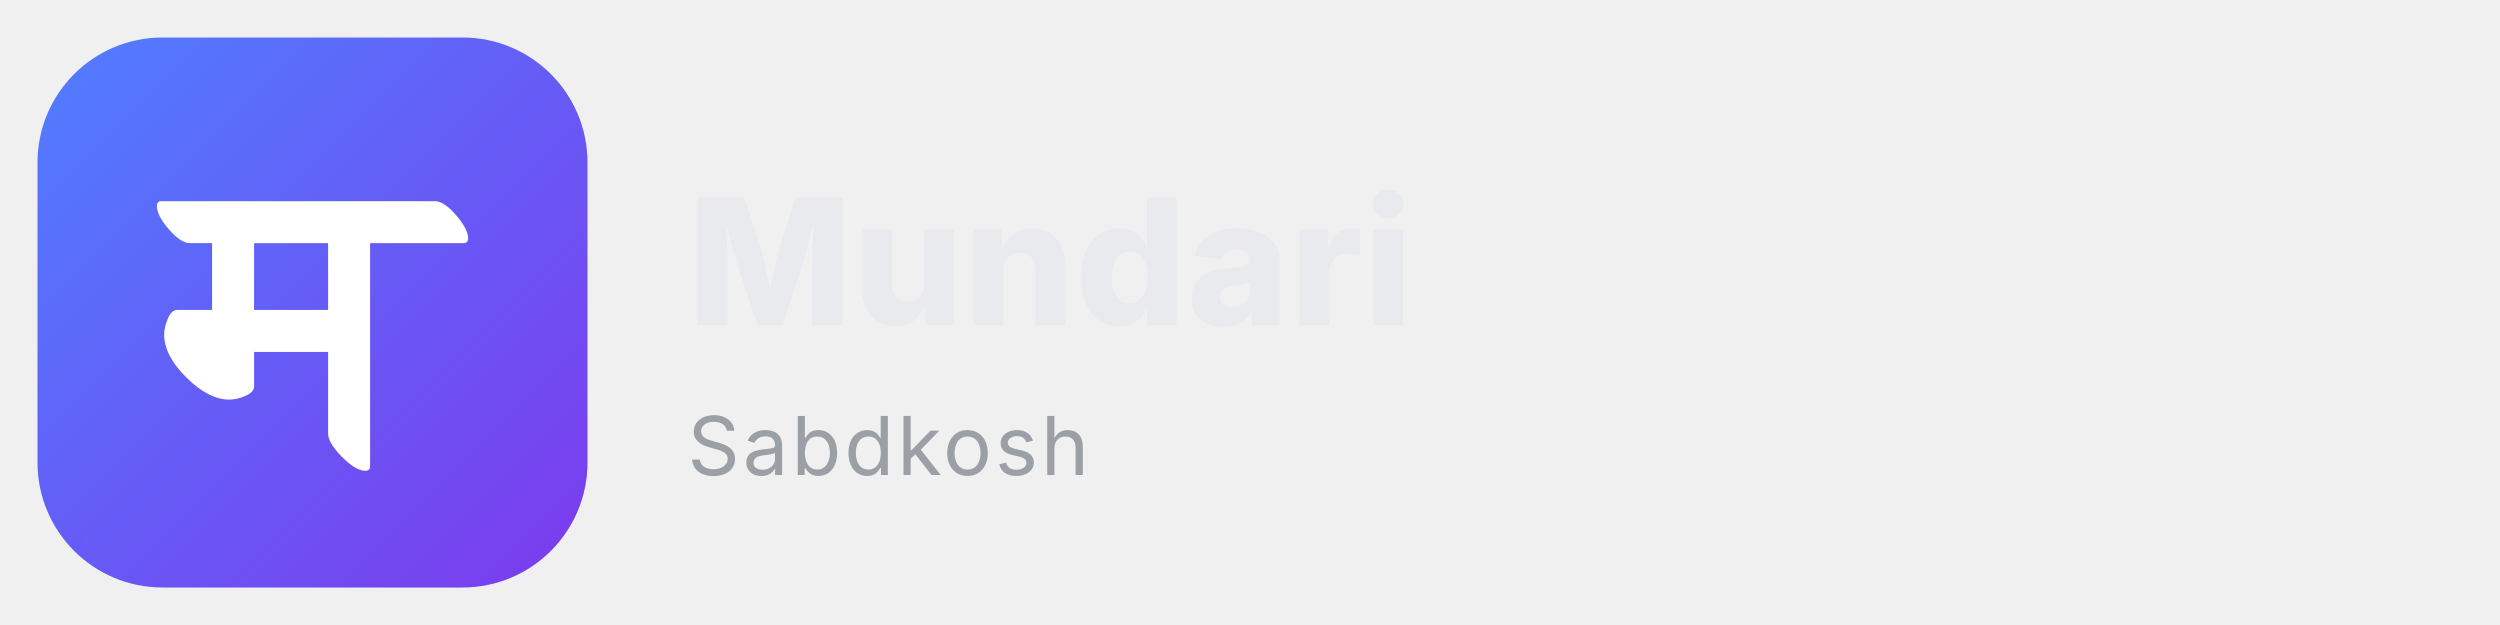
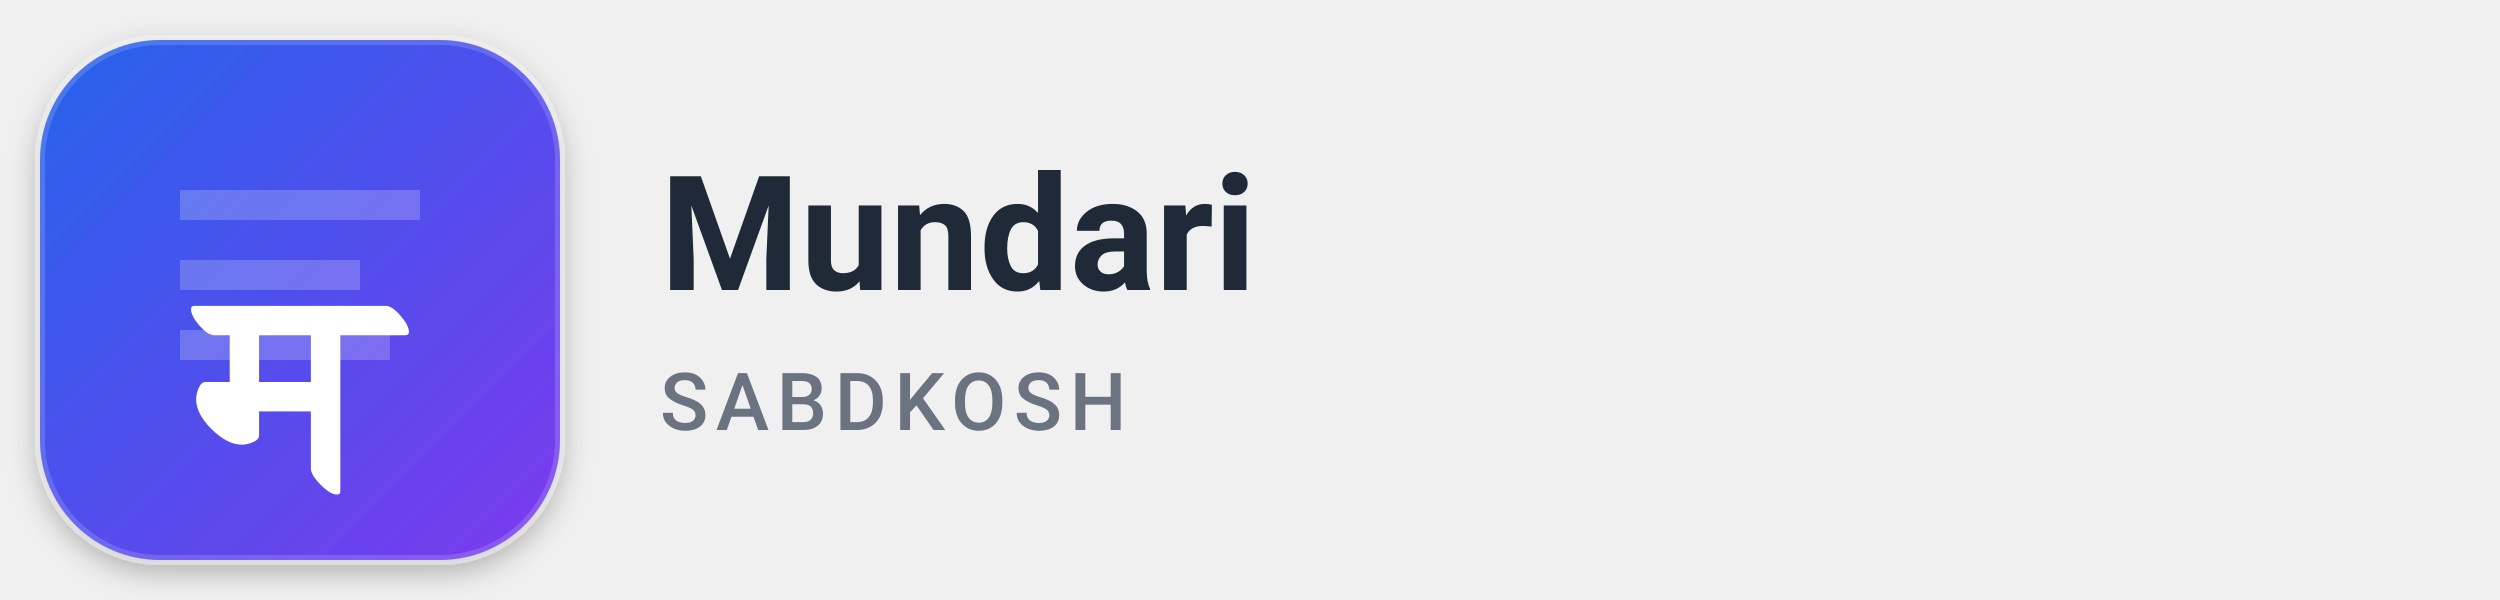
- <svg xmlns="http://www.w3.org/2000/svg" viewBox="0 0 400 100">
+ <svg xmlns="http://www.w3.org/2000/svg" viewBox="0 0 500 120">
  <defs>
-     <linearGradient id="lg" x1="0%" y1="0%" x2="100%" y2="100%">
-       <stop offset="0%" style="stop-color:#4f7eff" />
+     <linearGradient id="bg" x1="0%" y1="0%" x2="100%" y2="100%">
+       <stop offset="0%" style="stop-color:#2563eb" />
      <stop offset="100%" style="stop-color:#7c3aed" />
    </linearGradient>
+     <linearGradient id="bgHover" x1="100%" y1="0%" x2="0%" y2="100%">
+       <stop offset="0%" style="stop-color:#1d4ed8" />
+       <stop offset="100%" style="stop-color:#6d28d9" />
+     </linearGradient>
+     <filter id="shadow">
+       <feDropShadow dx="0" dy="2" stdDeviation="3" flood-opacity="0.3" />
+     </filter>
  </defs>
-   <rect x="6" y="6" width="88" height="88" rx="20" fill="url(#lg)" />
-   <text x="50" y="72" font-family="serif" font-size="64" font-weight="bold" fill="white" text-anchor="middle">म</text>
-   <text x="110" y="52" font-family="'Inter',-apple-system,sans-serif" font-size="28" font-weight="800" fill="#e8eaed">Mundari</text>
-   <text x="110" y="76" font-family="'Inter',-apple-system,sans-serif" font-size="13" fill="#9aa0a6" letter-spacing="0.5">Sabdkosh</text>
+   <g filter="url(#shadow)">
+     <rect x="8" y="8" width="104" height="104" rx="24" fill="url(#bg)" />
+     <rect x="8" y="8" width="104" height="104" rx="24" fill="none" stroke="rgba(255,255,255,0.15)" stroke-width="2" />
+     <path d="M36 38h48v6H36zm0 14h36v6H36zm0 14h42v6H36z" fill="rgba(255,255,255,0.2)" rx="2" />
+     <text x="60" y="96" font-family="serif" font-size="56" font-weight="bold" fill="white" text-anchor="middle">म</text>
+   </g>
+   <text x="132" y="58" font-family="-apple-system,BlinkMacSystemFont,'Segoe UI',Roboto,Oxygen,Ubuntu,sans-serif" font-size="32" font-weight="700" fill="#1f2937">Mundari</text>
+   <text x="132" y="86" font-family="-apple-system,BlinkMacSystemFont,'Segoe UI',Roboto,Oxygen,Ubuntu,sans-serif" font-size="16" font-weight="500" fill="#6b7280" letter-spacing="1.5">SABDKOSH</text>
+   <line x1="132" y1="94" x2="260" y2="94" stroke="url(#bg)" stroke-width="2.5" stroke-linecap="round" />
</svg>
